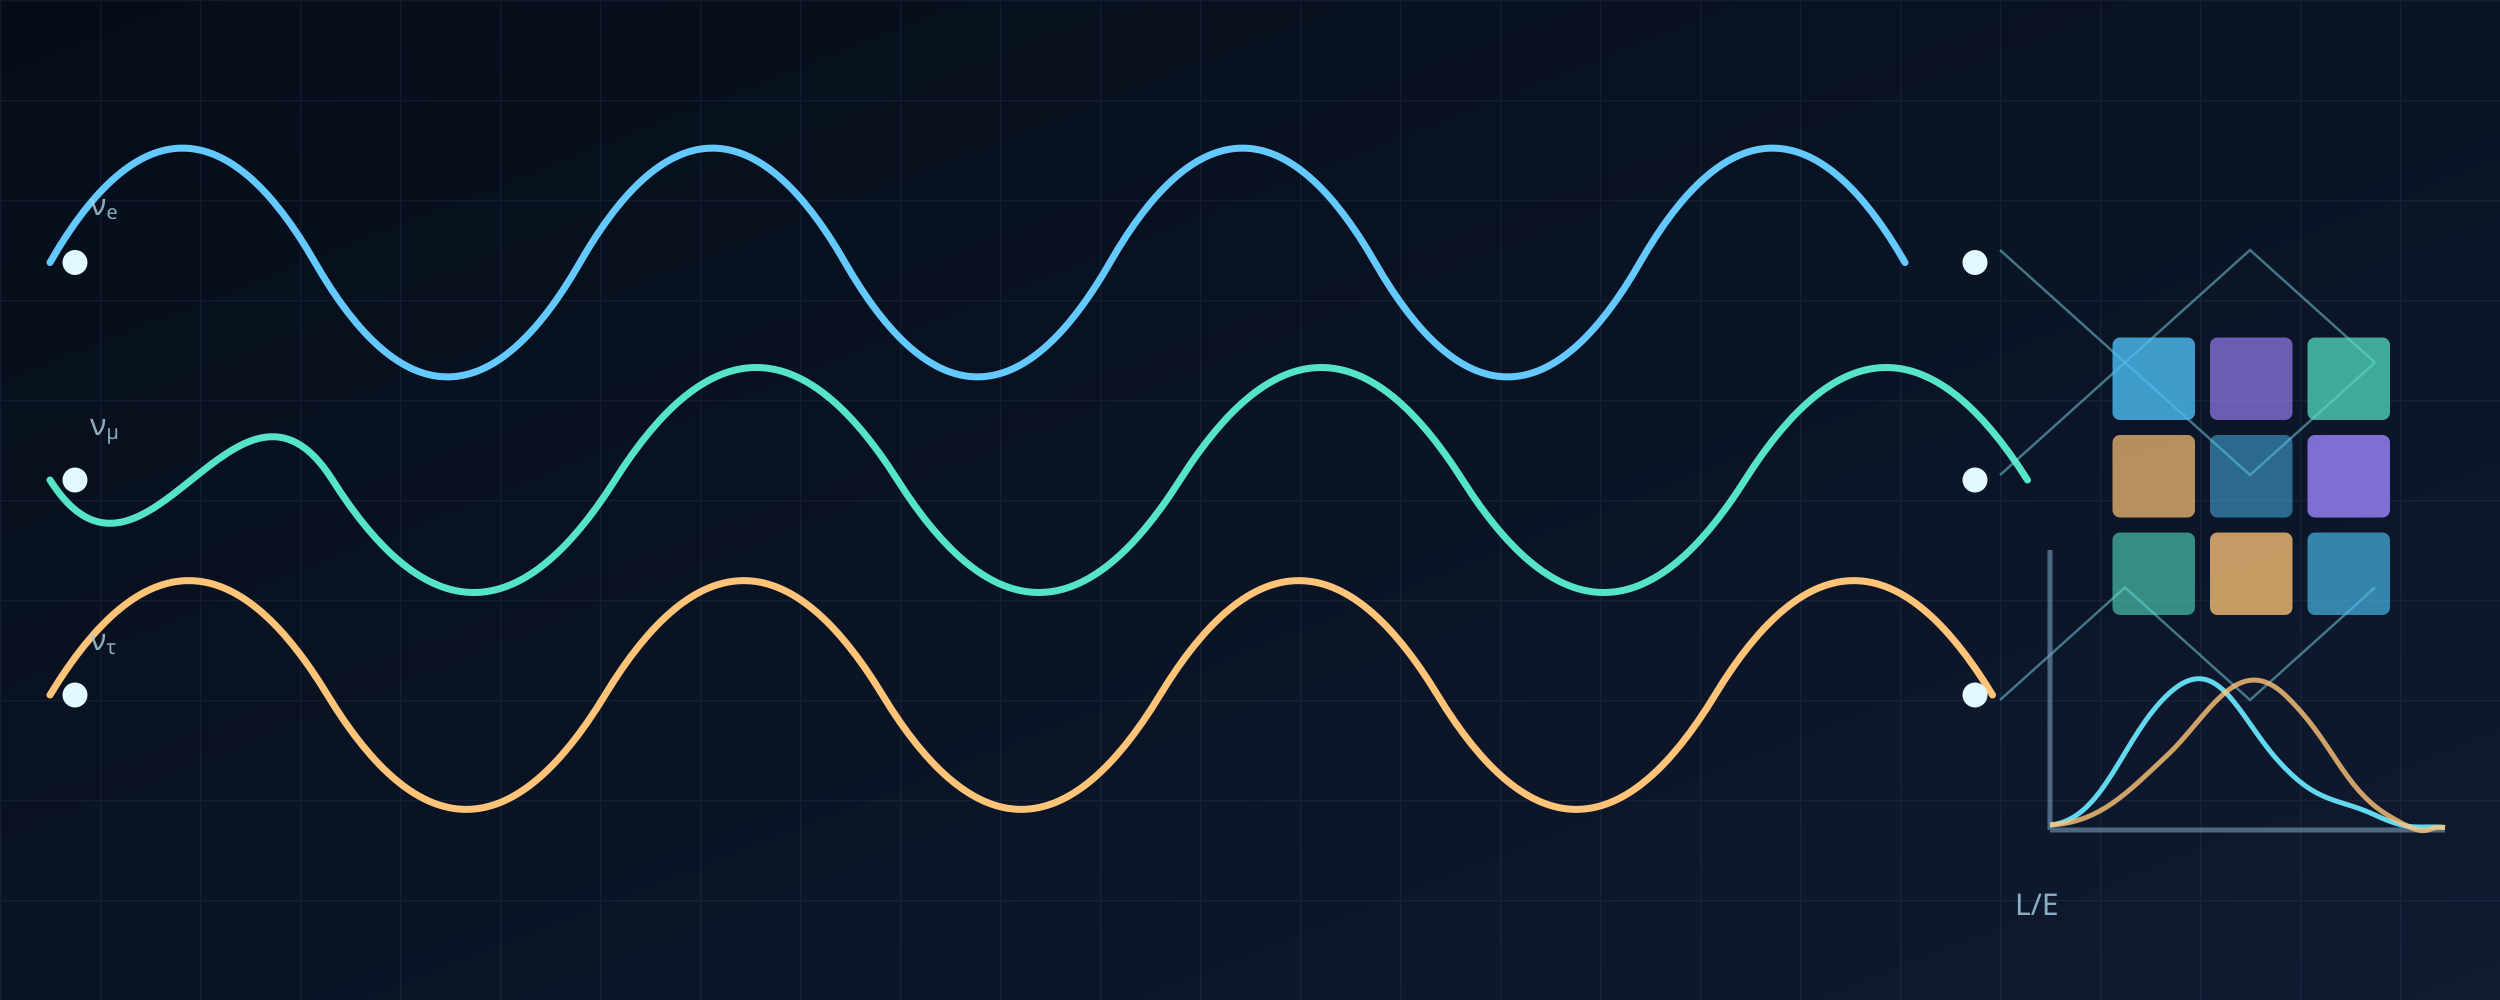
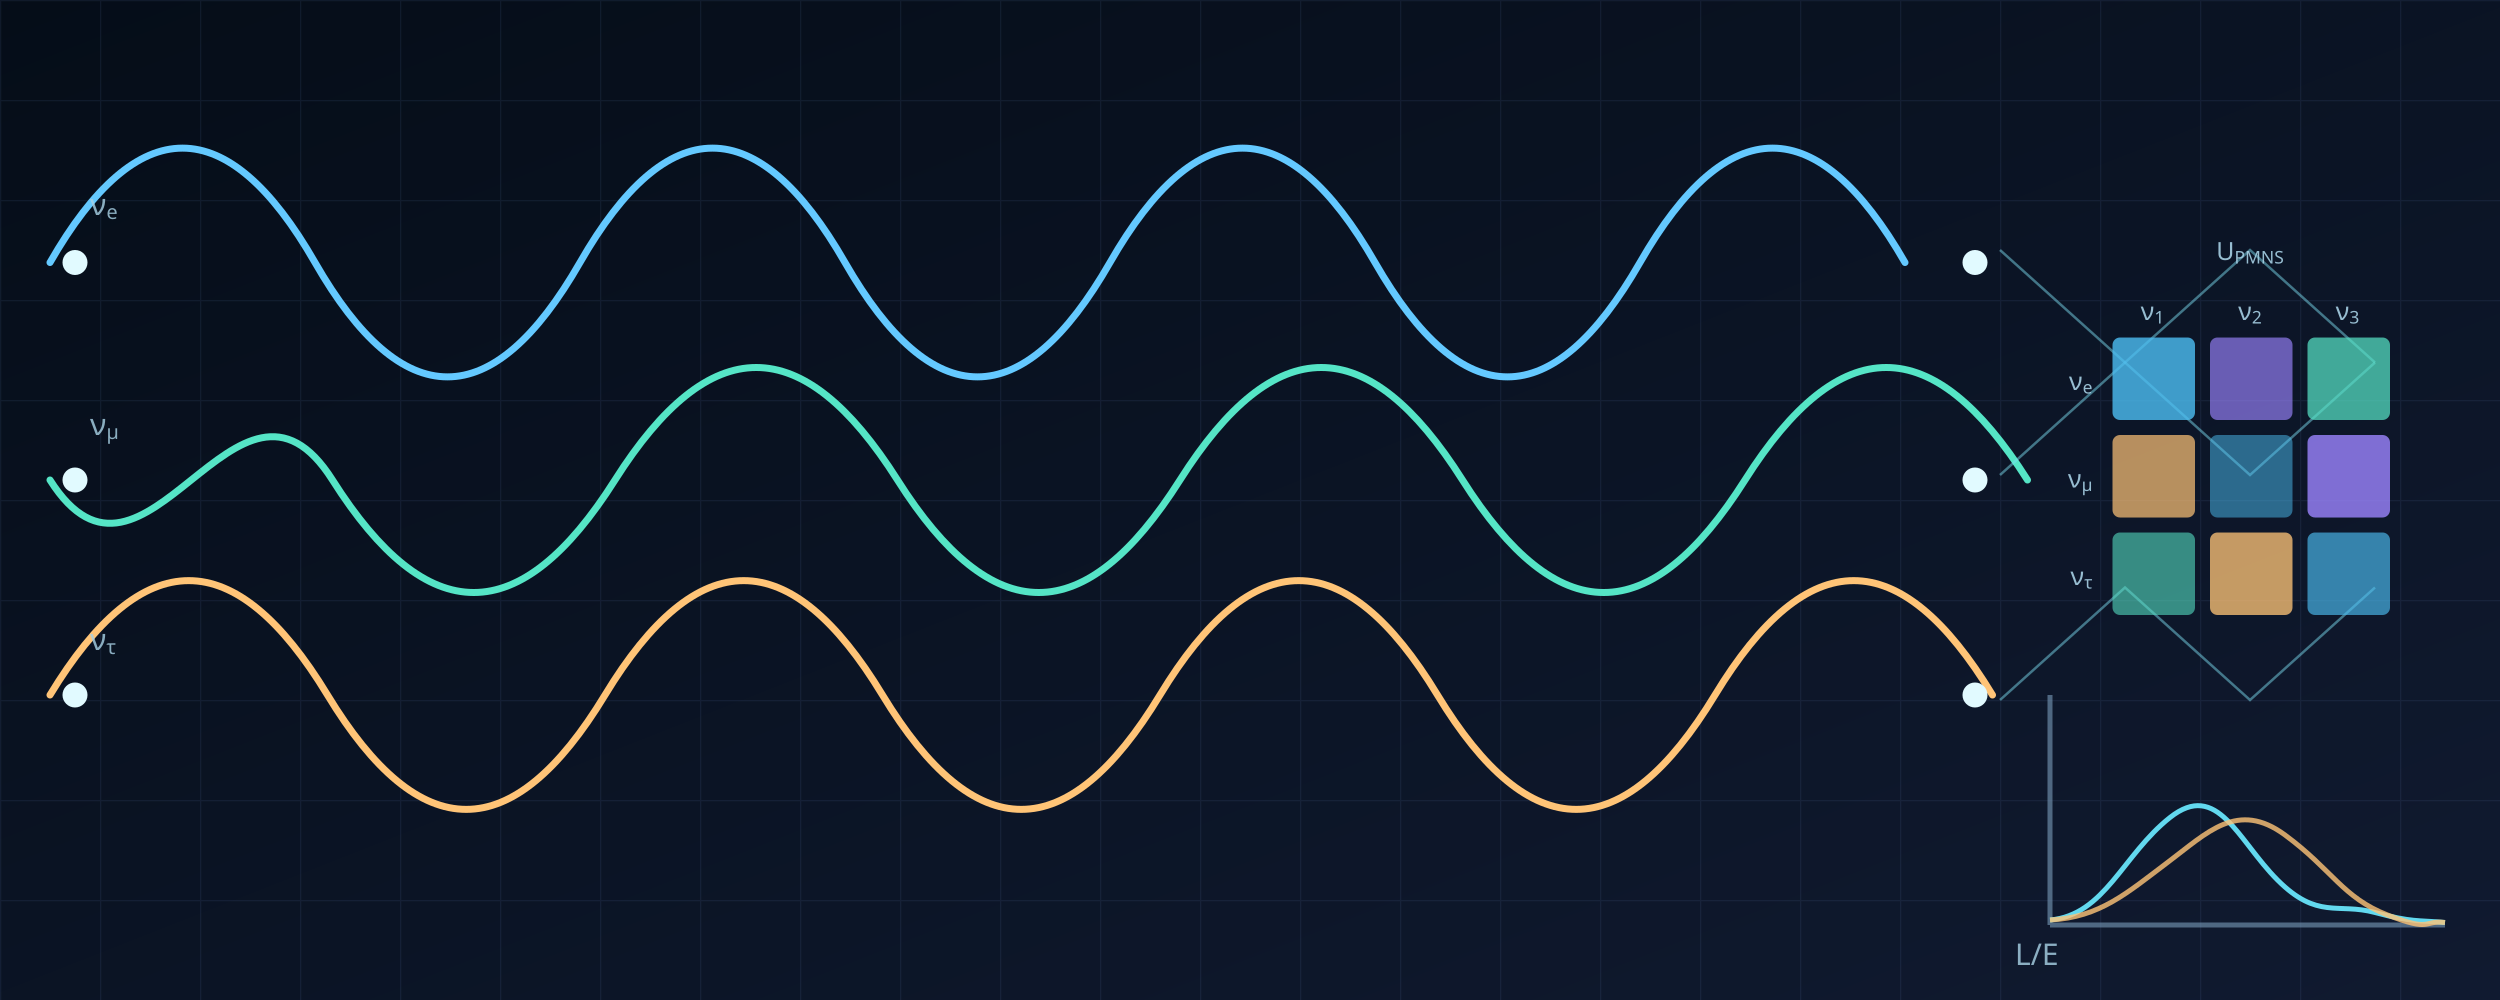
<svg xmlns="http://www.w3.org/2000/svg" viewBox="0 0 1000 400" role="img" aria-labelledby="title desc">
  <defs>
    <linearGradient id="bg" x2="1" y2="1">
      <stop stop-color="#050d18" />
      <stop offset="1" stop-color="#101a30" />
    </linearGradient>
    <linearGradient id="beam">
      <stop stop-color="#5ad7f0" stop-opacity="0" />
      <stop offset=".45" stop-color="#5ad7f0" stop-opacity=".8" />
      <stop offset="1" stop-color="#5ad7f0" stop-opacity="0" />
    </linearGradient>
    <radialGradient id="node">
      <stop stop-color="#efffff" />
      <stop offset=".35" stop-color="#66dff4" />
      <stop offset="1" stop-color="#2876c2" stop-opacity=".1" />
    </radialGradient>
    <pattern id="grid" width="40" height="40" patternUnits="userSpaceOnUse">
      <path d="M40 0H0V40" fill="none" stroke="#7b9ce4" stroke-opacity=".09" />
    </pattern>
  </defs>
  <rect width="1000" height="400" fill="url(#bg)" />
  <rect width="1000" height="400" fill="url(#grid)" />
  <g fill="none" stroke-width="2.8" stroke-linecap="round">
    <path d="M20 105C55 44 91 44 126 105S197 166 232 105 303 44 338 105 409 166 444 105 515 44 550 105 621 166 656 105 727 44 762 105" stroke="#64c9ff" />
    <path d="M20 192C58 252 95 132 133 192S208 252 246 192 321 132 359 192 434 252 472 192 547 132 585 192 660 252 698 192 773 132 811 192" stroke="#55e5c6" />
    <path d="M20 278C57 217 94 217 131 278S205 339 242 278 316 217 353 278 427 339 464 278 538 217 575 278 649 339 686 278 760 217 797 278" stroke="#ffc477" />
  </g>
  <g fill="none" stroke="url(#beam)" stroke-width="22" opacity=".5">
    <path d="M20 105H820" />
    <path d="M20 192H820" />
    <path d="M20 278H820" />
  </g>
  <g fill="#e1faff">
    <circle cx="30" cy="105" r="5" />
    <circle cx="30" cy="192" r="5" />
    <circle cx="30" cy="278" r="5" />
    <circle cx="790" cy="105" r="5" />
    <circle cx="790" cy="192" r="5" />
    <circle cx="790" cy="278" r="5" />
  </g>
  <g stroke="#7edff2" stroke-opacity=".48" fill="none">
    <path d="M800 100L850 145L900 100L950 145" />
    <path d="M800 190L850 145L900 190L950 145" />
    <path d="M800 280L850 235L900 280L950 235" />
  </g>
  <g transform="translate(845 135)">
    <rect x="0" y="0" width="33" height="33" rx="3" fill="#4cbef2" fill-opacity=".8" />
    <rect x="39" y="0" width="33" height="33" rx="3" fill="#9b85ff" fill-opacity=".65" />
    <rect x="78" y="0" width="33" height="33" rx="3" fill="#57e2c5" fill-opacity=".72" />
    <rect x="0" y="39" width="33" height="33" rx="3" fill="#ffc477" fill-opacity=".7" />
    <rect x="39" y="39" width="33" height="33" rx="3" fill="#4cbef2" fill-opacity=".5" />
    <rect x="78" y="39" width="33" height="33" rx="3" fill="#9b85ff" fill-opacity=".8" />
    <rect x="0" y="78" width="33" height="33" rx="3" fill="#57e2c5" fill-opacity=".58" />
    <rect x="39" y="78" width="33" height="33" rx="3" fill="#ffc477" fill-opacity=".76" />
    <rect x="78" y="78" width="33" height="33" rx="3" fill="#4cbef2" fill-opacity=".65" />
  </g>
+   <g fill="#a6cfe3" font-family="sans-serif" font-size="10" opacity=".9">
+     <text x="900" y="104" text-anchor="middle">U<tspan baseline-shift="sub" font-size="7">PMNS</tspan>
+     </text>
+     <text x="861" y="128" text-anchor="middle">ν<tspan baseline-shift="sub" font-size="7">1</tspan>
+     </text>
+     <text x="900" y="128" text-anchor="middle">ν<tspan baseline-shift="sub" font-size="7">2</tspan>
+     </text>
+     <text x="939" y="128" text-anchor="middle">ν<tspan baseline-shift="sub" font-size="7">3</tspan>
+     </text>
+     <text x="837" y="156" text-anchor="end">ν<tspan baseline-shift="sub" font-size="7">e</tspan>
+     </text>
+     <text x="837" y="195" text-anchor="end">ν<tspan baseline-shift="sub" font-size="7">μ</tspan>
+     </text>
+     <text x="837" y="234" text-anchor="end">ν<tspan baseline-shift="sub" font-size="7">τ</tspan>
+     </text>
+   </g>
  <g fill="none" stroke-width="2">
-     <path d="M820 332H978M820 332V220" stroke="#7a9dbb" stroke-opacity=".6" />
-     <path d="M820 330C842 328 849 294 868 277S895 286 911 304 935 319 950 326 967 330 978 331" stroke="#62d9ef" />
-     <path d="M820 330C840 329 851 317 867 302S895 260 914 278 937 315 955 326 969 330 978 331" stroke="#ffc477" stroke-opacity=".8" />
+     <path d="M820 370H978M820 370V278" stroke="#7a9dbb" stroke-opacity=".6" />
+     <path d="M820 368C842 366 849 342 868 327S895 336 911 352 935 361 950 365 967 368 978 369" stroke="#62d9ef" />
+     <path d="M820 368C840 367 851 357 867 345S895 320 914 334 937 359 955 366 969 368 978 369" stroke="#ffc477" stroke-opacity=".8" />
  </g>
  <g fill="#a6cfe3" font-family="sans-serif" font-size="12" opacity=".82">
    <text x="36" y="86">ν<tspan baseline-shift="sub" font-size="8">e</tspan>
    </text>
    <text x="36" y="174">ν<tspan baseline-shift="sub" font-size="8">μ</tspan>
    </text>
    <text x="36" y="260">ν<tspan baseline-shift="sub" font-size="8">τ</tspan>
    </text>
-     <text x="806" y="366">L/E</text>
+     <text x="806" y="386">L/E</text>
  </g>
</svg>
